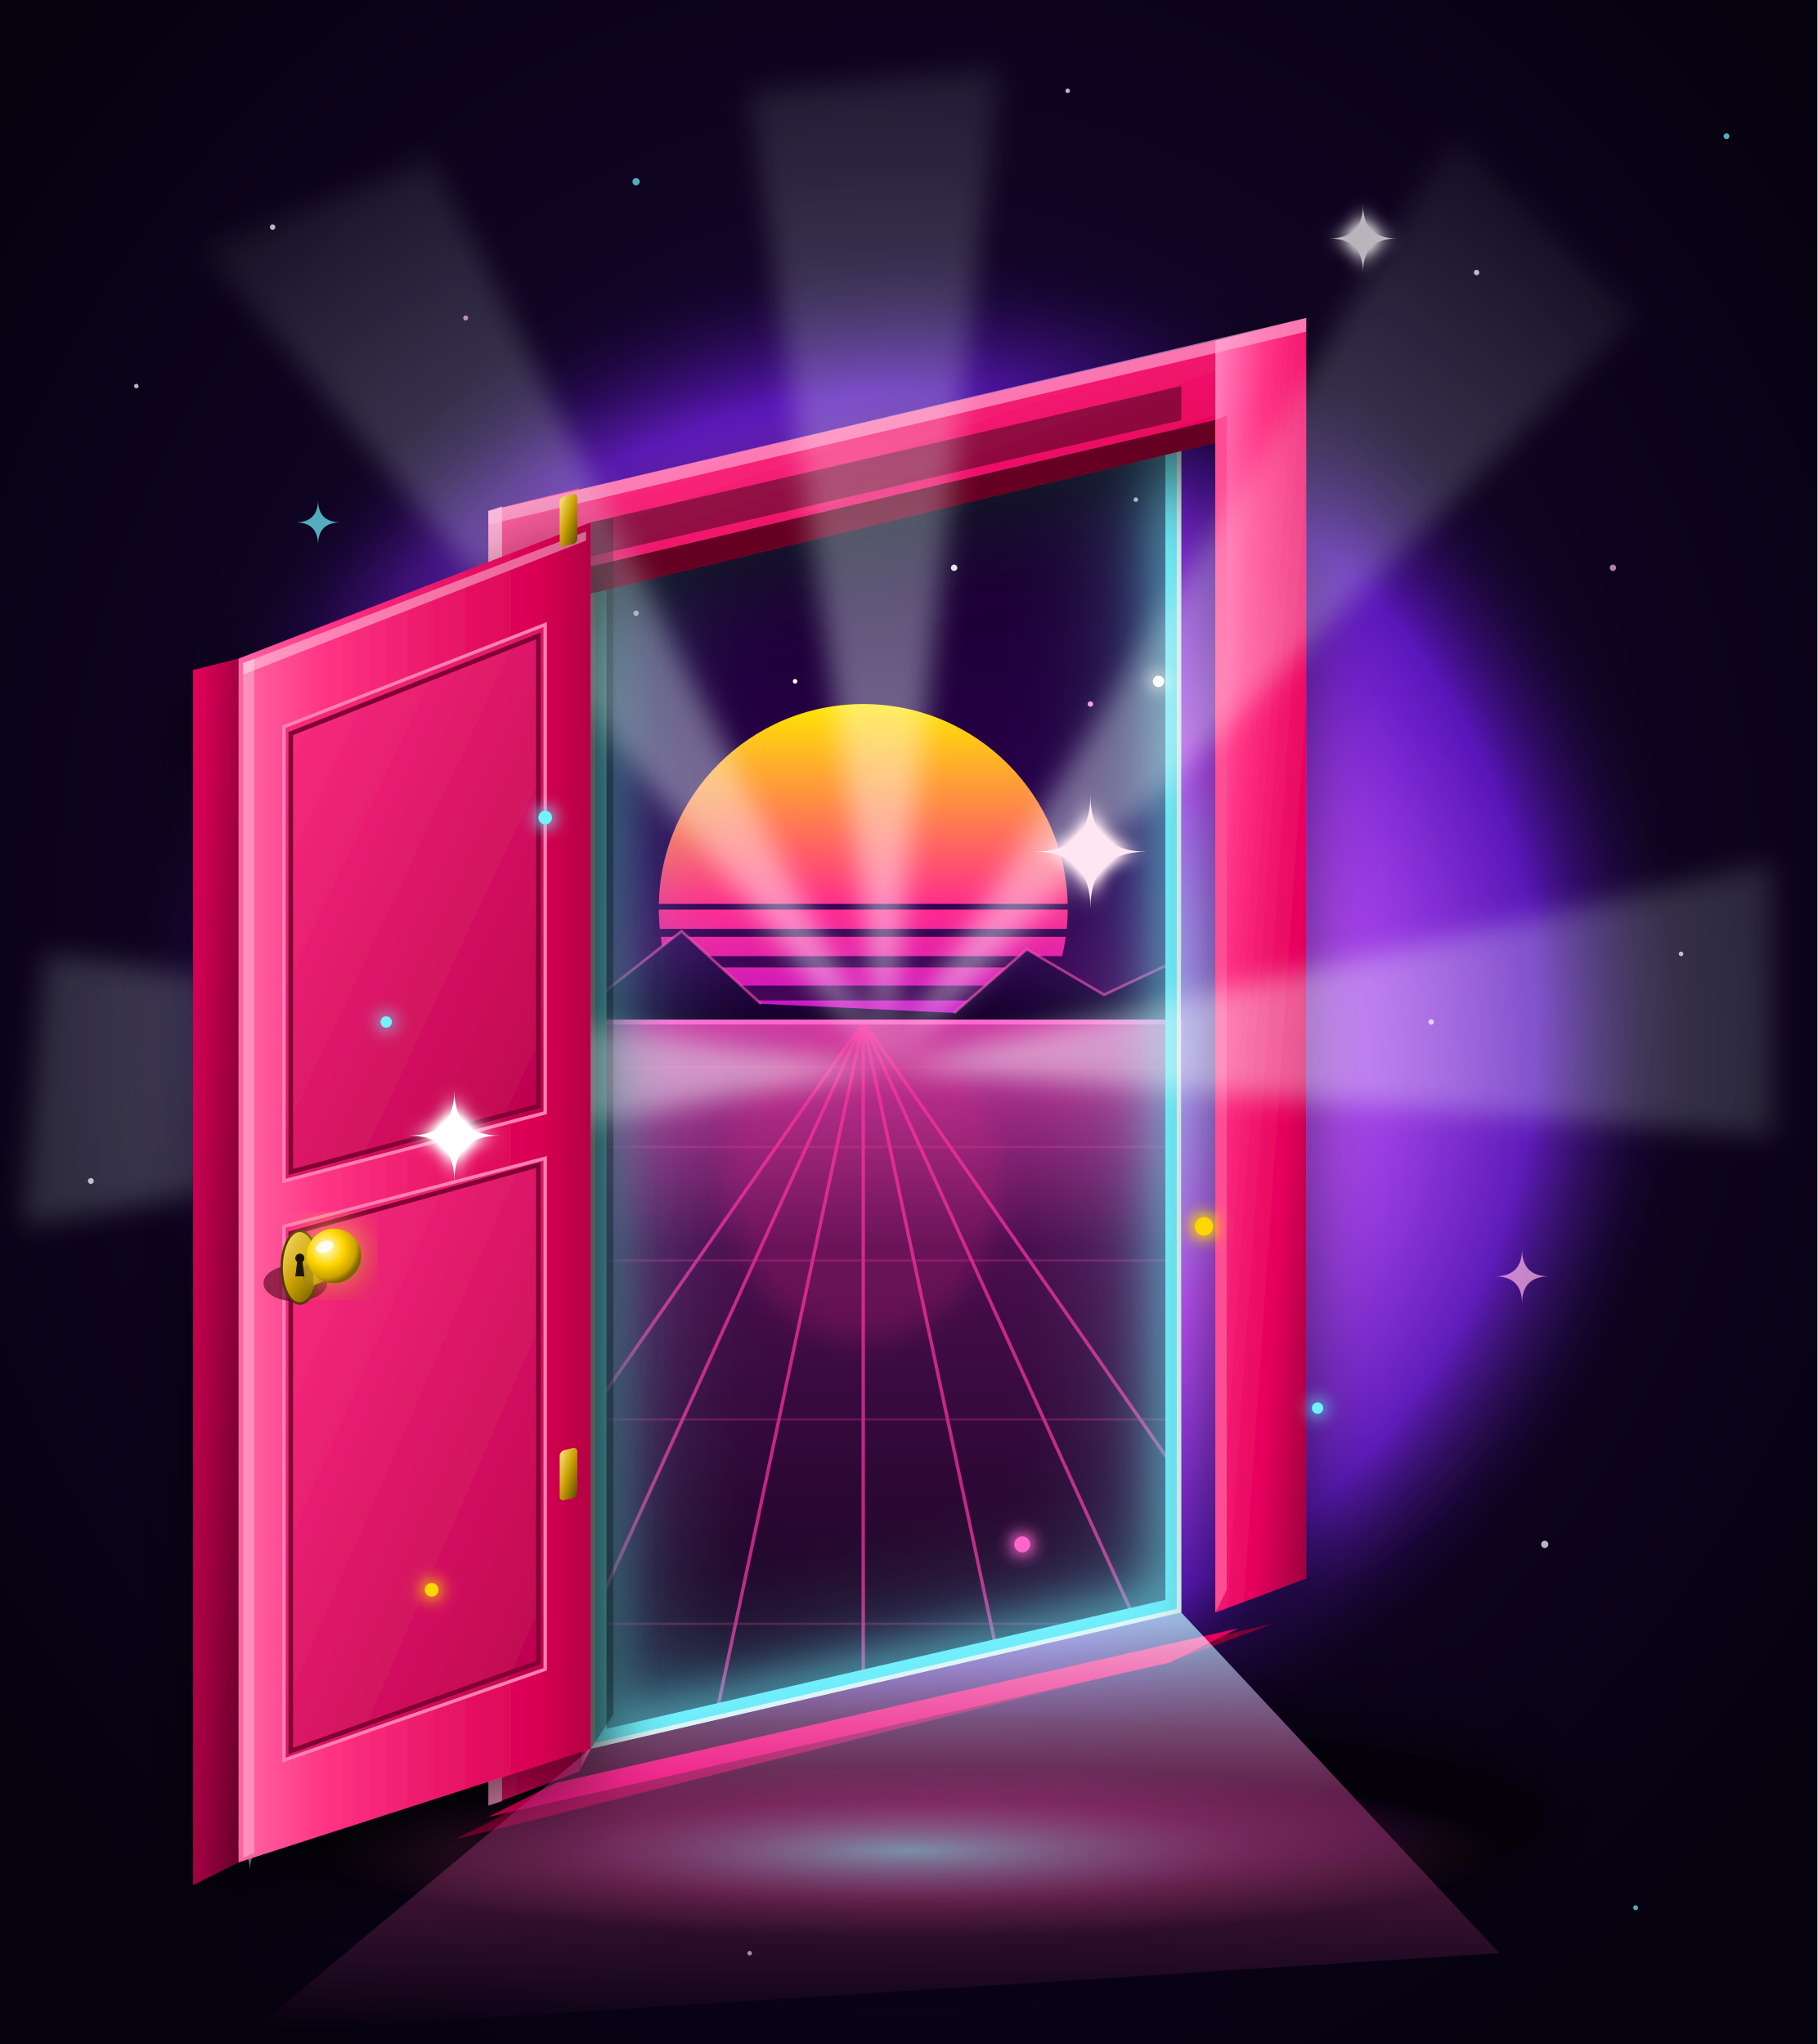
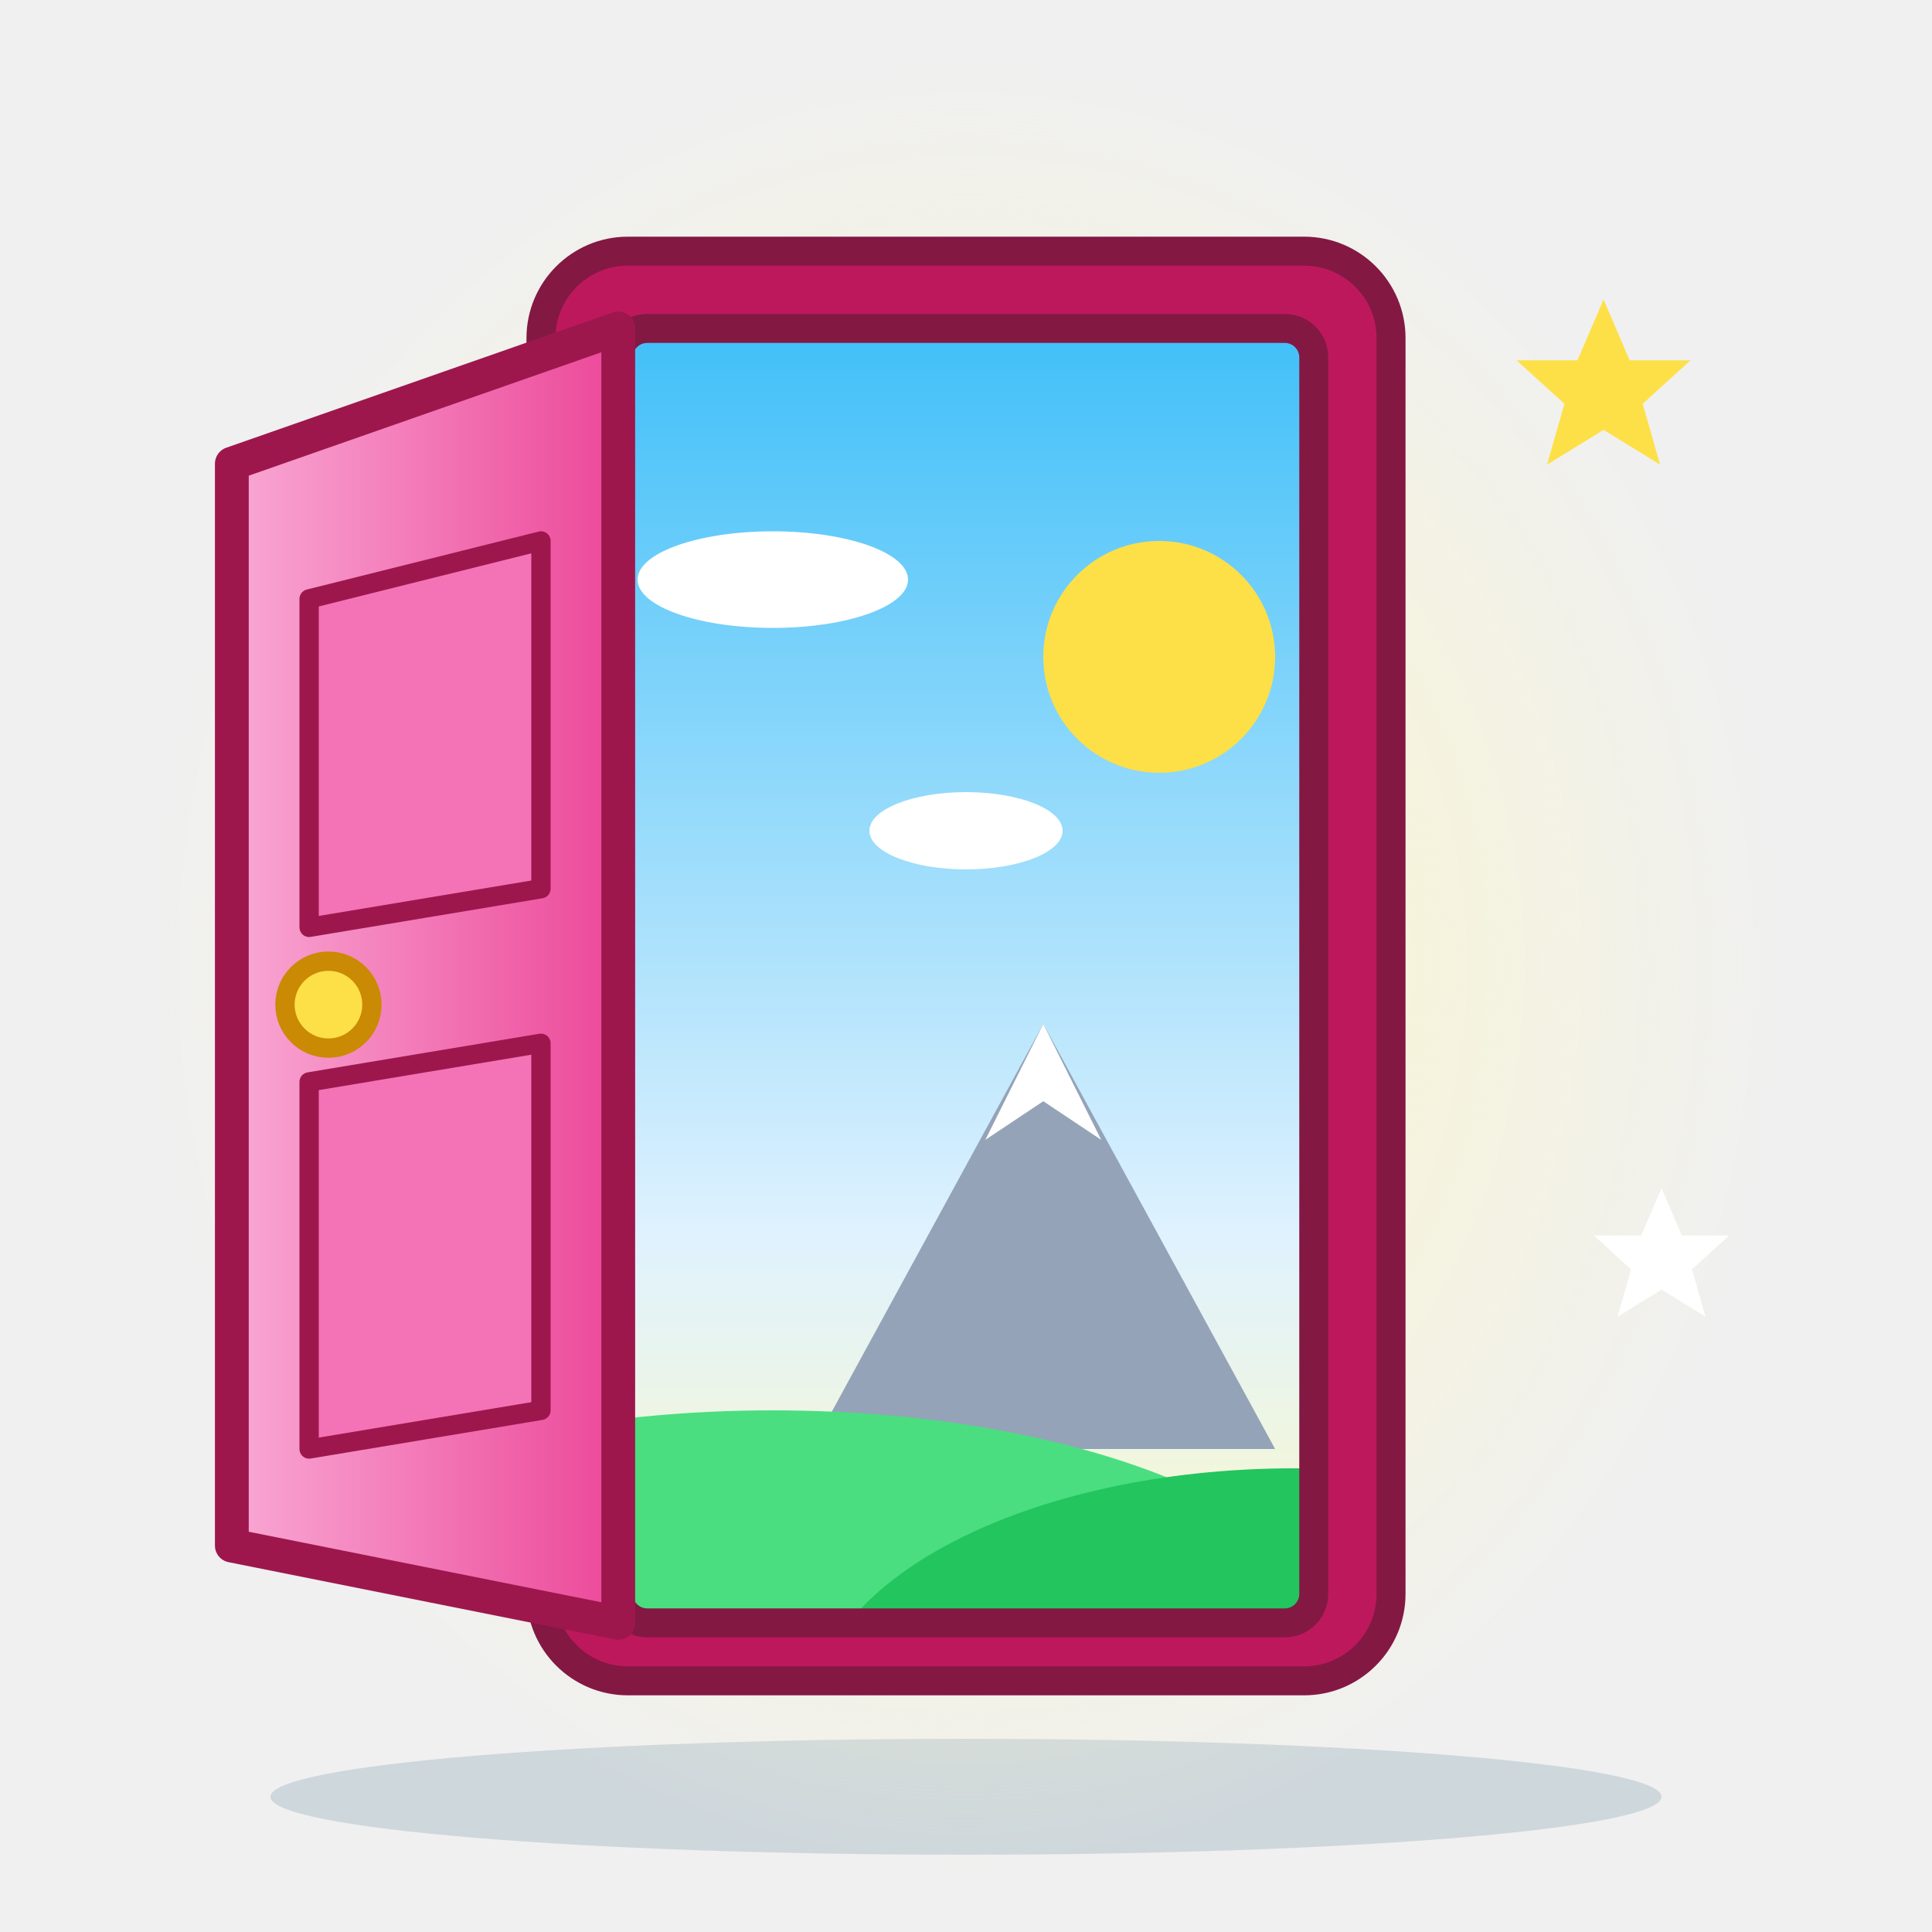
- <svg xmlns="http://www.w3.org/2000/svg" viewBox="0 0 800 900" width="100%" height="100%" role="img" aria-labelledby="t d">
+ <svg xmlns="http://www.w3.org/2000/svg" viewBox="0 0 200 200" width="200" height="200" role="img" aria-label="Anywhere door">
  <defs>
-     <radialGradient id="spaceGlow" cx="50%" cy="45%" r="65%">
-       <stop offset="0%" stop-color="#2a085c" />
-       <stop offset="40%" stop-color="#14052b" />
-       <stop offset="100%" stop-color="#05010d" />
+     <linearGradient id="sc" x1="0" y1="0" x2="0" y2="1">
+       <stop offset="0" stop-color="#38BDF8" />
+       <stop offset=".7" stop-color="#E0F2FE" />
+       <stop offset="1" stop-color="#FEF9C3" />
+     </linearGradient>
+     <radialGradient id="gl">
+       <stop offset="0" stop-color="#FEF9C3" stop-opacity=".95" />
+       <stop offset="1" stop-color="#FEF9C3" stop-opacity="0" />
    </radialGradient>
-     <radialGradient id="portalGlow" cx="50%" cy="50%" r="50%">
-       <stop offset="0%" stop-color="#ffffff" />
-       <stop offset="20%" stop-color="#72f2ff" />
-       <stop offset="50%" stop-color="#b042ff" />
-       <stop offset="80%" stop-color="#4c11ac" />
-       <stop offset="100%" stop-color="#000000" stop-opacity="0" />
-     </radialGradient>
-     <radialGradient id="cloudGrad" cx="50%" cy="50%" r="50%">
-       <stop offset="0%" stop-color="#ffb3da" stop-opacity="0.18" />
-       <stop offset="100%" stop-color="#ffb3da" stop-opacity="0" />
-     </radialGradient>
-     <linearGradient id="portalSky" x1="0" y1="0" x2="0" y2="1">
-       <stop offset="0%" stop-color="#090014" />
-       <stop offset="40%" stop-color="#2b004f" />
-       <stop offset="70%" stop-color="#80116b" />
-       <stop offset="100%" stop-color="#d13ca4" />
+     <linearGradient id="lf" x1="0" x2="1">
+       <stop offset="0" stop-color="#F9A8D4" />
+       <stop offset="1" stop-color="#EC4899" />
    </linearGradient>
-     <linearGradient id="sunGrad" x1="0" y1="0" x2="0" y2="1">
-       <stop offset="0%" stop-color="#ffe600" />
-       <stop offset="50%" stop-color="#ff2a8d" />
-       <stop offset="100%" stop-color="#8a00ff" />
-     </linearGradient>
-     <linearGradient id="seaGrad" x1="0" y1="0" x2="0" y2="1">
-       <stop offset="0%" stop-color="#d13ca4" />
-       <stop offset="30%" stop-color="#4a0e4e" />
-       <stop offset="100%" stop-color="#090014" />
-     </linearGradient>
-     <linearGradient id="mountainGrad" x1="0" y1="0" x2="0" y2="1">
-       <stop offset="0%" stop-color="#3b0a5e" />
-       <stop offset="100%" stop-color="#14002b" />
-     </linearGradient>
-     <mask id="sunMask" maskUnits="userSpaceOnUse" x="280" y="300" width="200" height="200">
-       <rect x="280" y="300" width="200" height="200" fill="#fff" />
-       <rect x="280" y="398" width="200" height="2.5" fill="#000" />
-       <rect x="280" y="409" width="200" height="3.5" fill="#000" />
-       <rect x="280" y="421" width="200" height="5" fill="#000" />
-       <rect x="280" y="434" width="200" height="6.5" fill="#000" />
-       <rect x="280" y="448" width="200" height="8" fill="#000" />
-     </mask>
-     <linearGradient id="doorFrameGrad" x1="0" y1="0" x2="1" y2="1">
-       <stop offset="0%" stop-color="#ff85c0" />
-       <stop offset="30%" stop-color="#ff3385" />
-       <stop offset="70%" stop-color="#e6005c" />
-       <stop offset="100%" stop-color="#99003d" />
-     </linearGradient>
-     <linearGradient id="doorBodyGrad" x1="0" y1="0" x2="1" y2="0">
-       <stop offset="0%" stop-color="#ff66a3" />
-       <stop offset="25%" stop-color="#ff3385" />
-       <stop offset="85%" stop-color="#d90052" />
-       <stop offset="100%" stop-color="#b30043" />
-     </linearGradient>
-     <linearGradient id="doorInnerEdge" x1="0" y1="0" x2="1" y2="0">
-       <stop offset="0%" stop-color="#800030" />
-       <stop offset="100%" stop-color="#ff4d94" />
-     </linearGradient>
-     <linearGradient id="doorThickness" x1="0" y1="0" x2="1" y2="1">
-       <stop offset="0%" stop-color="#e6005c" />
-       <stop offset="100%" stop-color="#660029" />
-     </linearGradient>
-     <linearGradient id="panelGrad" x1="0" y1="0" x2="1" y2="1">
-       <stop offset="0%" stop-color="#ff2f84" />
-       <stop offset="100%" stop-color="#b8004a" />
-     </linearGradient>
-     <linearGradient id="shine" gradientUnits="userSpaceOnUse" x1="-60" y1="0" x2="20" y2="0">
-       <stop offset="0" stop-color="#fff" stop-opacity="0" />
-       <stop offset=".5" stop-color="#fff" stop-opacity=".35" />
-       <stop offset="1" stop-color="#fff" stop-opacity="0" />
-       <animateTransform attributeName="gradientTransform" type="translate" values="0 0; 360 0" dur="5s" repeatCount="indefinite" />
-     </linearGradient>
-     <radialGradient id="knobGrad" cx="35%" cy="35%" r="65%">
-       <stop offset="0%" stop-color="#ffffff" />
-       <stop offset="15%" stop-color="#fff2a3" />
-       <stop offset="50%" stop-color="#ffd700" />
-       <stop offset="85%" stop-color="#cca100" />
-       <stop offset="100%" stop-color="#806500" />
-     </radialGradient>
-     <linearGradient id="knobBaseGrad" x1="0" y1="0" x2="1" y2="1">
-       <stop offset="0%" stop-color="#ffe875" />
-       <stop offset="50%" stop-color="#c79d00" />
-       <stop offset="100%" stop-color="#5e4a00" />
-     </linearGradient>
-     <linearGradient id="spillGrad" x1="0" y1="0" x2="0" y2="1">
-       <stop offset="0%" stop-color="#9ff6ff" stop-opacity=".75" />
-       <stop offset="45%" stop-color="#ff4fb0" stop-opacity=".35" />
-       <stop offset="100%" stop-color="#ff4fb0" stop-opacity="0" />
-     </linearGradient>
-     <radialGradient id="rayGrad" cx="390" cy="470" r="520" gradientUnits="userSpaceOnUse">
-       <stop offset="0" stop-color="#e6fdff" stop-opacity=".55" />
-       <stop offset="1" stop-color="#e6fdff" stop-opacity="0" />
-     </radialGradient>
-     <radialGradient id="floorGlow" cx="50%" cy="50%" r="50%">
-       <stop offset="0%" stop-color="#7ff3ff" stop-opacity=".55" />
-       <stop offset="60%" stop-color="#ff4fb0" stop-opacity=".2" />
-       <stop offset="100%" stop-color="#ff4fb0" stop-opacity="0" />
-     </radialGradient>
-     <filter id="dropShadow" x="-20%" y="-20%" width="140%" height="140%">
-       <feDropShadow dx="0" dy="12" stdDeviation="16" flood-color="#000" flood-opacity="0.6" />
-     </filter>
-     <filter id="intenseGlow" x="-50%" y="-50%" width="200%" height="200%">
-       <feGaussianBlur stdDeviation="12" result="b1" />
-       <feGaussianBlur stdDeviation="25" result="b2" />
-       <feMerge>
-         <feMergeNode in="b2" />
-         <feMergeNode in="b1" />
-         <feMergeNode in="SourceGraphic" />
-       </feMerge>
-     </filter>
-     <filter id="softGlow" x="-30%" y="-30%" width="160%" height="160%">
-       <feGaussianBlur stdDeviation="8" result="blur" />
-       <feComposite in="SourceGraphic" in2="blur" operator="over" />
-     </filter>
-     <filter id="blur6" x="-20%" y="-20%" width="140%" height="140%">
-       <feGaussianBlur stdDeviation="6" />
-     </filter>
-     <filter id="magicSparkle" x="-50%" y="-50%" width="200%" height="200%">
-       <feGaussianBlur stdDeviation="4" result="blur" />
-       <feComponentTransfer in="blur" result="bright">
-         <feFuncA type="linear" slope="2" />
-       </feComponentTransfer>
-       <feMerge>
-         <feMergeNode in="bright" />
-         <feMergeNode in="SourceGraphic" />
-       </feMerge>
-     </filter>
-     <clipPath id="doorPortalClip">
-       <polygon points="260,230 520,170 520,710 260,770" />
+     <clipPath id="dw">
+       <rect x="64" y="34" width="72" height="134" rx="3" />
    </clipPath>
-     <clipPath id="doorFaceClip">
-       <polygon points="105,290 260,230 260,770 105,820" />
-     </clipPath>
+     <path id="st" d="M0-10L3-3 10-3 4.5 2 6.5 9 0 5-6.5 9-4.5 2-10-3-3-3Z" />
  </defs>
-   <style>
-     /* Every SVG shape that scales/rotates must pivot on itself, not on the canvas corner. */
-     .tw, .fl { transform-box: fill-box; transform-origin: center; }
- 
-     /* ---- Door: swings between closed (covering the portal) and open ---- */
-     .door-panel-group {
-       transform-origin: 260px 500px;
-       animation: swingDoor 9s cubic-bezier(.6,0,.35,1) infinite alternate;
-     }
-     @keyframes swingDoor {
-       0%, 14%   { transform: skewY(-24deg) scaleX(-1.677); }  /* shut inside the frame */
-       86%, 100% { transform: skewY(0deg)   scaleX(1); }       /* wide open */
-     }
-     /* thickness only shows on the open pose, otherwise it pokes through the right post */
-     .door-edge { animation: edgeFade 9s linear infinite alternate; }
-     @keyframes edgeFade { 0%, 40% { opacity: 0; } 70%, 100% { opacity: 1; } }
- 
-     .door-knob { transform-origin: 147px 553px; animation: rotateKnob 9s ease-in-out infinite alternate; }
-     @keyframes rotateKnob {
-       0%, 5%    { transform: rotate(0deg); }
-       11%, 100% { transform: rotate(-45deg); }
-     }
- 
-     /* ---- Portal light only escapes as the door opens ---- */
-     .open-light { animation: openLight 9s ease-in-out infinite alternate; }
-     @keyframes openLight { 0%, 14% { opacity: .05; } 70%, 100% { opacity: 1; } }
- 
-     .nebula-pulse { animation: pulseGlow 4s ease-in-out infinite alternate; transform-origin: 400px 450px; }
-     @keyframes pulseGlow { 0% { transform: scale(.92); opacity: .6; } 100% { transform: scale(1.1); opacity: .95; } }
- 
-     .sun-glow { animation: sunPulse 3s ease-in-out infinite alternate; }
-     @keyframes sunPulse {
-       0%   { filter: drop-shadow(0 0 5px #ff2a8d); }
-       100% { filter: drop-shadow(0 0 22px #ffe600); }
-     }
- 
-     .t1 { animation: twinkle 1.8s ease-in-out infinite alternate; }
-     .t2 { animation: twinkle 2.5s ease-in-out infinite alternate .6s; }
-     .t3 { animation: twinkle 3.1s ease-in-out infinite alternate 1.2s; }
-     @keyframes twinkle { 0% { opacity: .2; transform: scale(.7); } 100% { opacity: 1; transform: scale(1.3); } }
- 
-     .f1 { animation: floatUp 4s ease-in-out infinite; }
-     .f2 { animation: floatUp 5.5s ease-in-out infinite 1.5s; }
-     .f3 { animation: floatUp 3.8s ease-in-out infinite .7s; }
-     @keyframes floatUp {
-       0%   { transform: translateY(0) scale(.8); opacity: 0; }
-       50%  { opacity: .9; }
-       100% { transform: translateY(-60px) scale(1.2); opacity: 0; }
-     }
- 
-     /* Grid lines rush toward the viewer, accelerating like real perspective */
-     .gl { animation: approach 3.2s cubic-bezier(.55,0,1,.85) infinite; }
-     @keyframes approach {
-       0%   { transform: translateY(0);     opacity: 0; }
-       12%  { opacity: .9; }
-       100% { transform: translateY(330px); opacity: 1; }
-     }
- 
-     .rim { animation: rim 2.5s ease-in-out infinite alternate; }
-     @keyframes rim { 0% { opacity: .4; } 100% { opacity: .95; } }
- 
-     .rays { animation: rays 6s ease-in-out infinite alternate; }
-     @keyframes rays { 0% { opacity: .35; } 100% { opacity: .8; } }
- 
-     /* Respect motion preferences: static = door open, everything visible. */
-     @media (prefers-reduced-motion: reduce) {
-       * { animation: none !important; }
-       .gl { opacity: 0; }
-     }
-   </style>
-   <rect width="800" height="900" fill="url(#spaceGlow)" />
-   <g opacity="0.7">
-     <circle class="tw t1" cx="120" cy="100" r="1.2" fill="#fff" />
-     <circle class="tw t2" cx="280" cy="80" r="1.6" fill="#72f2ff" />
-     <circle class="tw t3" cx="650" cy="120" r="1.2" fill="#fff" />
-     <circle class="tw t1" cx="710" cy="250" r="1.4" fill="#ffb3da" />
-     <circle class="tw t2" cx="680" cy="680" r="1.6" fill="#fff" />
-     <circle class="tw t3" cx="100" cy="650" r="1.2" fill="#72f2ff" />
-     <circle class="tw t1" cx="150" cy="380" r="1.4" fill="#fff" />
-     <circle class="tw t2" cx="630" cy="450" r="1.2" fill="#fff" />
-     <circle class="tw t3" cx="60" cy="170" r="1" fill="#fff" />
-     <circle class="tw t1" cx="760" cy="60" r="1.3" fill="#72f2ff" />
-     <circle class="tw t2" cx="470" cy="40" r="1" fill="#fff" />
-     <circle class="tw t3" cx="205" cy="140" r="1.1" fill="#ffb3da" />
-     <circle class="tw t1" cx="740" cy="420" r="1" fill="#fff" />
-     <circle class="tw t2" cx="40" cy="520" r="1.3" fill="#fff" />
-     <circle class="tw t3" cx="720" cy="840" r="1.1" fill="#72f2ff" />
-     <circle class="tw t1" cx="330" cy="860" r="1" fill="#fff" />
-     <path class="tw t1" d="M600 90Q600 105 615 105Q600 105 600 120Q600 105 585 105Q600 105 600 90Z" fill="#fff" filter="url(#magicSparkle)" />
-     <path class="tw t3" d="M140 220Q140 230 150 230Q140 230 140 240Q140 230 130 230Q140 230 140 220Z" fill="#72f2ff" />
-     <path class="tw t2" d="M670 550Q670 562 682 562Q670 562 670 574Q670 562 658 562Q670 562 670 550Z" fill="#ffb3da" />
-     <path class="tw t1" d="M110 800Q110 812 122 812Q110 812 110 824Q110 812 98 812Q110 812 110 800Z" fill="#fff" />
+   <ellipse cx="100" cy="186" rx="72" ry="6" fill="#0C4A6E" opacity=".15" />
+   <ellipse cx="100" cy="100" rx="84" ry="94" fill="url(#gl)">
+     <animate attributeName="opacity" values=".5;1;.5" dur="2.8s" repeatCount="indefinite" />
+   </ellipse>
+   <rect x="56" y="26" width="88" height="148" rx="9" fill="#BE185D" stroke="#831843" stroke-width="3" />
+   <g clip-path="url(#dw)">
+     <rect x="60" y="30" width="80" height="140" fill="url(#sc)" />
+     <circle cx="120" cy="68" r="12" fill="#FDE047" />
+     <g fill="#fff">
+       <ellipse cx="80" cy="60" rx="14" ry="5">
+         <animateTransform attributeName="transform" type="translate" values="-20 0;70 0" dur="10s" repeatCount="indefinite" />
+       </ellipse>
+       <ellipse cx="100" cy="86" rx="10" ry="4">
+         <animateTransform attributeName="transform" type="translate" values="-30 0;60 0" dur="14s" repeatCount="indefinite" />
+       </ellipse>
+     </g>
+     <polygon points="84,150 108,106 132,150" fill="#94A3B8" />
+     <polygon points="102,118 108,106 114,118 108,114" fill="#fff" />
+     <ellipse cx="80" cy="172" rx="60" ry="26" fill="#4ADE80" />
+     <ellipse cx="134" cy="178" rx="50" ry="26" fill="#22C55E" />
  </g>
-   <circle class="nebula-pulse" cx="400" cy="450" r="350" fill="url(#portalGlow)" style="mix-blend-mode:screen" />
-   <circle cx="300" cy="350" r="180" fill="url(#cloudGrad)" />
-   <circle cx="500" cy="500" r="220" fill="url(#cloudGrad)" />
-   <ellipse cx="400" cy="800" rx="280" ry="45" fill="#000" opacity=".6" filter="url(#intenseGlow)" />
-   <ellipse cx="430" cy="805" rx="200" ry="25" fill="#050010" opacity=".8" />
-   <ellipse class="open-light" cx="400" cy="815" rx="260" ry="38" fill="url(#floorGlow)" />
-   <g clip-path="url(#doorPortalClip)">
-     <rect x="200" y="100" width="350" height="700" fill="url(#portalSky)" />
-     <circle class="tw t1" cx="350" cy="300" r="1" fill="#fff" />
-     <circle class="tw t3" cx="420" cy="250" r="1.4" fill="#fff" />
-     <circle class="tw t2" cx="480" cy="310" r="1.2" fill="#ff99dd" />
-     <circle class="tw t1" cx="300" cy="380" r="1.6" fill="#7dffff" />
-     <circle class="tw t2" cx="500" cy="220" r="1" fill="#fff" />
-     <circle class="tw t3" cx="280" cy="270" r="1.2" fill="#fff" />
-     <circle class="sun-glow" cx="380" cy="400" r="90" fill="url(#sunGrad)" mask="url(#sunMask)" />
-     <path d="M200 450 L235 424 L262 440 L300 410 L335 442 L420 446 L452 418 L486 438 L520 422 L550 450 Z" fill="url(#mountainGrad)" />
-     <path d="M200 450 L235 424 L262 440 L300 410 L335 442 M420 446 L452 418 L486 438 L520 422 L550 450" fill="none" stroke="#ff4fb0" stroke-width="1.2" opacity=".6" />
-     <polygon points="200,450 550,450 550,780 200,780" fill="url(#seaGrad)" />
-     <g stroke="#ff33a6" stroke-width="1.5" opacity=".7">
-       <line x1="380" y1="450" x2="380" y2="780" />
-       <line x1="380" y1="450" x2="310" y2="780" />
-       <line x1="380" y1="450" x2="230" y2="780" />
-       <line x1="380" y1="450" x2="150" y2="780" />
-       <line x1="380" y1="450" x2="450" y2="780" />
-       <line x1="380" y1="450" x2="530" y2="780" />
-       <line x1="380" y1="450" x2="610" y2="780" />
-       <g stroke-width="1" opacity=".35">
-         <line x1="200" y1="470" x2="550" y2="470" />
-         <line x1="200" y1="505" x2="550" y2="505" />
-         <line x1="200" y1="555" x2="550" y2="555" />
-         <line x1="200" y1="625" x2="550" y2="625" />
-         <line x1="200" y1="715" x2="550" y2="715" />
-       </g>
-     </g>
-     <g stroke="#ff66cc" stroke-width="2">
-       <line class="gl" style="animation-delay:0s" x1="200" y1="450" x2="550" y2="450" />
-       <line class="gl" style="animation-delay:-.4s" x1="200" y1="450" x2="550" y2="450" />
-       <line class="gl" style="animation-delay:-.8s" x1="200" y1="450" x2="550" y2="450" />
-       <line class="gl" style="animation-delay:-1.2s" x1="200" y1="450" x2="550" y2="450" />
-       <line class="gl" style="animation-delay:-1.6s" x1="200" y1="450" x2="550" y2="450" />
-       <line class="gl" style="animation-delay:-2s" x1="200" y1="450" x2="550" y2="450" />
-       <line class="gl" style="animation-delay:-2.4s" x1="200" y1="450" x2="550" y2="450" />
-       <line class="gl" style="animation-delay:-2.8s" x1="200" y1="450" x2="550" y2="450" />
-     </g>
-     <ellipse cx="380" cy="520" rx="60" ry="70" fill="#ff2a8d" opacity=".18" filter="url(#blur6)" />
-     <polygon class="rim" points="260,230 520,170 520,710 260,770" fill="none" stroke="#72f2ff" stroke-width="14" filter="url(#intenseGlow)" />
-     <polygon points="260,230 520,170 520,710 260,770" fill="none" stroke="#fff" stroke-width="4" opacity=".8" />
-   </g>
-   <g filter="url(#dropShadow)">
-     <polygon points="200,810 240,790 560,715 520,730 200,810" fill="#800033" />
-     <polygon points="215,800 245,785 545,717 515,732" fill="#e6005c" />
-     <polygon points="215,225 255,215 255,780 215,795" fill="url(#doorFrameGrad)" />
-     <polygon points="255,215 260,217 260,770 255,780" fill="url(#doorInnerEdge)" />
-     <polygon points="215,225 535,150 535,185 215,260" fill="url(#doorFrameGrad)" />
-     <polygon points="215,260 535,185 535,195 245,265" fill="#660024" />
-     <polygon points="535,150 575,140 575,695 535,710" fill="url(#doorFrameGrad)" />
-     <polygon points="535,185 540,183 540,700 535,710" fill="#ff4d94" />
-     <path d="M215 225L575 140L575 146L215 231Z" fill="#ffb3da" opacity=".6" />
-     <path d="M215 225L221 223L221 793L215 795Z" fill="#ffb3da" opacity=".8" />
-   </g>
-   <polygon points="260,230 520,170 520,185 260,245" fill="#000" opacity=".4" />
-   <polygon points="260,230 270,228 270,755 260,770" fill="#000" opacity=".3" />
-   <g class="open-light" style="mix-blend-mode:screen">
-     <g class="rays" fill="url(#rayGrad)" filter="url(#blur6)">
-       <polygon points="390,470 90,110 190,70" />
-       <polygon points="390,470 330,40 440,30" />
-       <polygon points="390,470 640,60 720,140" />
-       <polygon points="390,470 780,380 780,500" />
-       <polygon points="390,470 20,420 10,540" />
-     </g>
-     <polygon points="260,770 520,710 660,860 110,895" fill="url(#spillGrad)" />
-   </g>
-   <g class="door-panel-group" filter="url(#dropShadow)">
-     <polygon class="door-edge" points="85,295 105,290 105,820 85,830" fill="url(#doorThickness)" />
-     <polygon points="105,290 260,230 260,770 105,820" fill="url(#doorBodyGrad)" />
-     <polygon points="125,320 240,275 240,490 125,520" fill="url(#panelGrad)" stroke="#ff80b3" stroke-width="1.5" />
-     <polygon points="128,323 237,280 237,487 128,516" fill="none" stroke="#800030" stroke-width="2" />
-     <polygon points="125,540 240,510 240,735 125,775" fill="url(#panelGrad)" stroke="#ff80b3" stroke-width="1.5" />
-     <polygon points="128,543 237,513 237,732 128,771" fill="none" stroke="#800030" stroke-width="2" />
-     <polygon points="105,290 260,230 260,770 105,820" fill="url(#shine)" clip-path="url(#doorFaceClip)" />
-     <polygon points="107,292 258,234 258,238 107,297" fill="#fff" opacity=".4" />
-     <polygon points="107,292 112,290 112,816 107,818" fill="#fff" opacity=".3" />
-     <rect x="254" y="280" width="8" height="22" rx="2" transform="matrix(.97 -.24 0 1 0 0)" fill="url(#knobBaseGrad)" />
-     <rect x="254" y="700" width="8" height="22" rx="2" transform="matrix(.97 -.24 0 1 0 0)" fill="url(#knobBaseGrad)" />
-     <g class="door-knob">
-       <ellipse cx="130" cy="565" rx="14" ry="8" fill="#4d001a" opacity=".6" />
-       <ellipse cx="132" cy="558" rx="8" ry="16" fill="url(#knobBaseGrad)" stroke="#4d3b00" stroke-width="1" />
-       <path d="M132 558L146 553L148 561L134 566Z" fill="#997a00" />
-       <polygon points="138,550 148,546 148,562 138,566" fill="url(#knobBaseGrad)" />
-       <circle cx="147" cy="553" r="12" fill="url(#knobGrad)" filter="url(#softGlow)" />
-       <ellipse cx="143" cy="549" rx="4" ry="2.5" fill="#fff" opacity=".8" transform="rotate(-20 143 549)" />
-       <circle cx="132" cy="554" r="2" fill="#1a1300" />
-       <polygon points="131,554 133,554 134,562 130,562" fill="#1a1300" />
-     </g>
-   </g>
-   <g filter="url(#magicSparkle)">
-     <path class="tw t1" d="M200 480Q200 500 220 500Q200 500 200 520Q200 500 180 500Q200 500 200 480Z" fill="#fff" />
-     <circle class="tw t2" cx="170" cy="450" r="2.5" fill="#72f2ff" />
-     <path class="tw t3" d="M480 350Q480 375 505 375Q480 375 480 400Q480 375 455 375Q480 375 480 350Z" fill="#ffe6f2" />
-     <circle class="fl f1" cx="530" cy="540" r="4" fill="#ffd700" filter="url(#softGlow)" />
-     <circle class="fl f2" cx="240" cy="360" r="3" fill="#72f2ff" filter="url(#softGlow)" />
-     <circle class="fl f3" cx="450" cy="680" r="3.5" fill="#ff66cc" filter="url(#softGlow)" />
-     <circle class="fl f1" cx="510" cy="300" r="2.5" fill="#fff" />
-     <circle class="fl f2" cx="580" cy="620" r="2.5" fill="#72f2ff" filter="url(#softGlow)" />
-     <circle class="fl f3" cx="190" cy="700" r="3" fill="#ffd700" filter="url(#softGlow)" />
-   </g>
+   <rect x="64" y="34" width="72" height="134" rx="3" fill="none" stroke="#831843" stroke-width="3" />
+   <polygon points="64,34 24,48 24,160 64,168" fill="url(#lf)" stroke="#9D174D" stroke-width="3.5" stroke-linejoin="round" />
+   <polygon points="32,62 56,56 56,92 32,96" fill="#F472B6" stroke="#9D174D" stroke-width="2" stroke-linejoin="round" />
+   <polygon points="32,112 56,108 56,146 32,150" fill="#F472B6" stroke="#9D174D" stroke-width="2" stroke-linejoin="round" />
+   <circle cx="34" cy="104" r="4.5" fill="#FDE047" stroke="#CA8A04" stroke-width="2" />
+   <use href="#st" fill="#FDE047" transform="translate(166 40) scale(.9)">
+     <animate attributeName="opacity" values="0;1;0" dur="2.2s" repeatCount="indefinite" />
+   </use>
+   <use href="#st" fill="#fff" transform="translate(172 130) scale(.7)">
+     <animate attributeName="opacity" values="1;0;1" dur="2.6s" repeatCount="indefinite" />
+   </use>
</svg>
